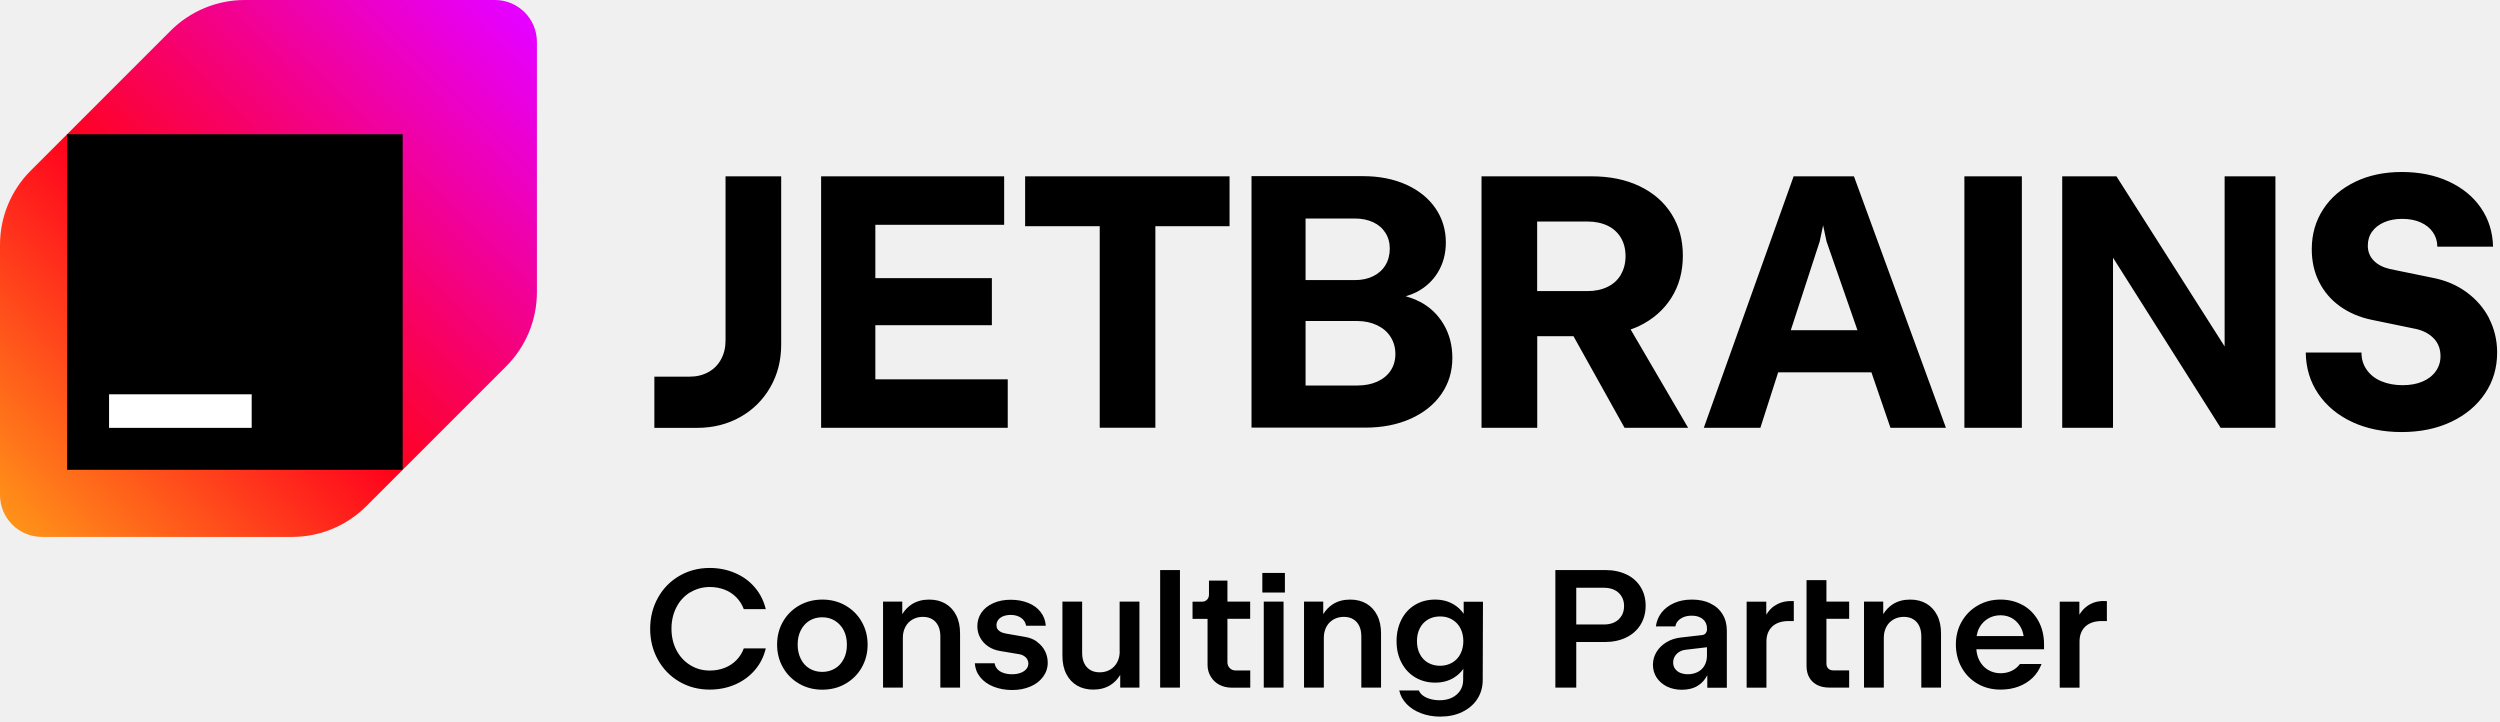
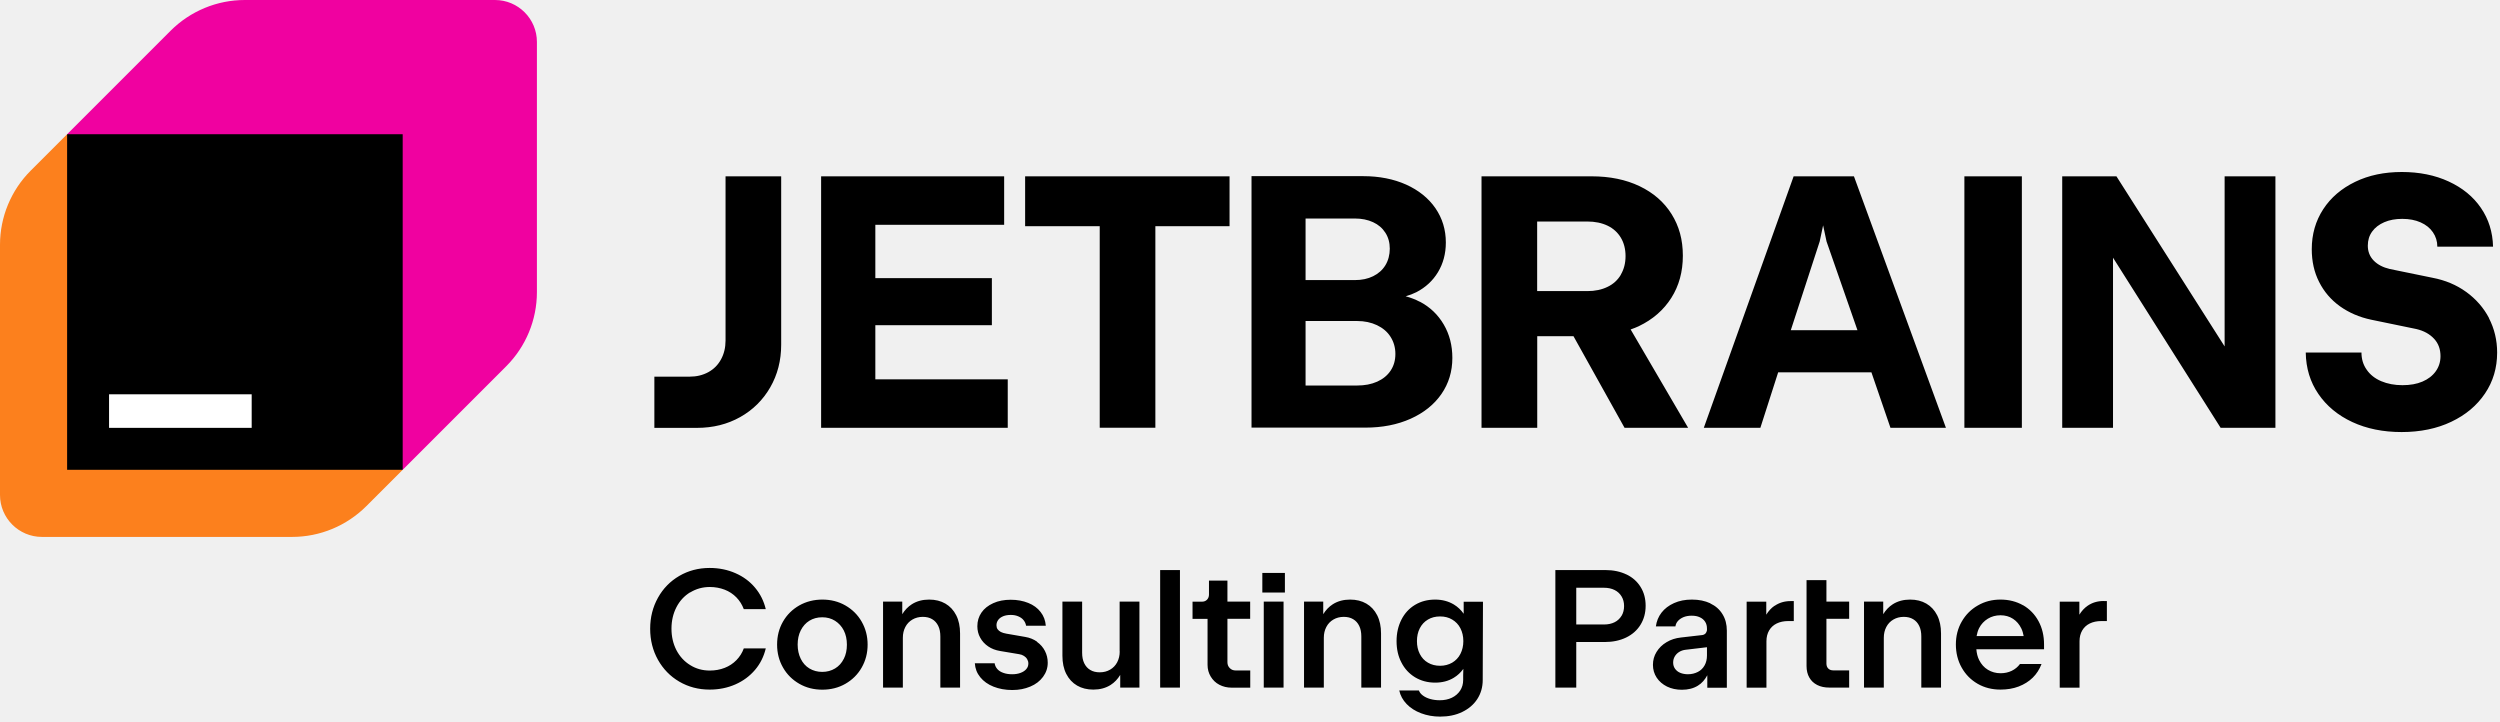
<svg xmlns="http://www.w3.org/2000/svg" width="298" height="86" fill="none" viewBox="0 0 298 86">
-   <defs>
-     <linearGradient id="a" x1=".85" x2="62.62" y1="62.72" y2="1.81" gradientUnits="userSpaceOnUse">
-       <stop stop-color="#FF9419" />
-       <stop offset=".43" stop-color="#FF021D" />
-       <stop offset=".99" stop-color="#E600FF" />
-     </linearGradient>
-   </defs>
-   <path fill="#000" fill-rule="evenodd" d="M85.947 42.836c.358-.657.538-1.404.538-2.251v-19.568h6.632v20.066c0 1.892-.438 3.585-1.304 5.089-.866 1.504-2.061 2.689-3.585 3.545-1.524.856-3.236 1.285-5.148 1.285H78v-6.104h4.192c.847 0 1.583-.179 2.241-.538.657-.358 1.155-.866 1.514-1.524Zm32.284-4.073H104.34v6.453h15.783v5.776H97.877V21.018h21.818v5.776H104.34v6.363h13.891v5.606Zm12.856-11.8h-8.882l-.01.01v-5.955h24.367v5.945h-8.842v24.019h-6.633V26.963Zm36.467 8.355c.588.159 1.156.368 1.673.647l.01-.01c1.225.647 2.171 1.554 2.858 2.728.688 1.175 1.026 2.5 1.026 3.983 0 1.613-.438 3.047-1.304 4.302-.877 1.265-2.102 2.241-3.675 2.948-1.583.707-3.376 1.056-5.387 1.056h-13.574V20.998h13.315c1.912 0 3.624.339 5.118 1.006 1.494.677 2.659 1.613 3.486 2.808.826 1.205 1.244 2.569 1.244 4.093 0 1.334-.318 2.509-.936 3.535-.617 1.026-1.483 1.822-2.579 2.39-.398.199-.826.358-1.275.488Zm-6.044-9.271h-5.886v7.339h5.886c.816 0 1.533-.149 2.161-.458.627-.309 1.115-.737 1.464-1.304.348-.568.527-1.255.527-1.982 0-.727-.179-1.364-.527-1.902-.349-.548-.837-.966-1.464-1.255-.628-.289-1.345-.438-2.161-.438Zm2.649 19.448c.687-.309 1.225-.747 1.603-1.315.378-.568.568-1.225.568-1.992 0-.767-.2-1.444-.578-2.041-.378-.598-.926-1.056-1.613-1.384-.697-.329-1.484-.498-2.37-.498h-6.145v7.688h6.145c.906 0 1.693-.149 2.39-.458Zm35.063-9.988c-.917 1.444-2.201 2.569-3.864 3.366h.01c-.319.149-.657.279-.996.398l6.851 11.721h-7.578l-6.084-10.914h-4.322v10.914h-6.642V21.018h13.124c2.171 0 4.073.388 5.717 1.175 1.643.787 2.917 1.892 3.814 3.326.896 1.434 1.344 3.047 1.344 4.959 0 1.912-.458 3.585-1.374 5.029Zm-7.598-1.315c.687-.329 1.214-.817 1.583-1.444v-.02c.368-.627.558-1.364.558-2.201 0-.836-.19-1.573-.558-2.191-.369-.617-.896-1.105-1.583-1.434-.688-.329-1.494-.498-2.42-.498h-5.975v8.295h5.975c.926 0 1.732-.169 2.42-.508Zm11.471 16.799 10.706-29.974h7.189l10.964 29.974h-6.612l-2.27-6.612h-11.114l-2.121 6.612h-6.742Zm13.812-22.207-3.445 10.576h7.947l-3.685-10.576-.408-1.922-.409 1.922Zm24.099 22.207h-6.851V21.018h6.851v29.974Zm11.273-29.974 12.896 20.275v-20.275h6.055v29.974h-6.533l-12.826-20.275v20.275h-6.055V21.018h6.463ZM293.974 34.8c1.165.847 2.082 1.892 2.729 3.137l-.02-.01c.647 1.255.976 2.619.976 4.103 0 1.812-.478 3.436-1.444 4.87-.966 1.434-2.3 2.559-4.023 3.376-1.713.817-3.705 1.225-5.915 1.225-2.211 0-4.173-.398-5.886-1.195-1.713-.797-3.057-1.912-4.033-3.336-.986-1.434-1.484-3.077-1.513-4.949h6.642c0 .767.199 1.454.617 2.041.408.598.986 1.056 1.733 1.374.747.319 1.613.478 2.529.478.916 0 1.713-.139 2.39-.428.677-.289 1.205-.697 1.584-1.225.378-.528.567-1.135.567-1.802 0-.837-.249-1.524-.767-2.081-.517-.558-1.215-.946-2.101-1.155l-5.397-1.115c-1.414-.299-2.649-.837-3.725-1.603-1.065-.767-1.892-1.733-2.479-2.898-.588-1.155-.876-2.46-.876-3.904 0-1.782.458-3.366 1.364-4.76.906-1.394 2.181-2.48 3.804-3.266 1.623-.787 3.475-1.175 5.566-1.175 2.092 0 3.964.378 5.597 1.135 1.633.757 2.918 1.802 3.834 3.147.916 1.334 1.404 2.878 1.444 4.621h-6.642c0-.647-.179-1.215-.528-1.723-.349-.508-.837-.896-1.464-1.175-.627-.279-1.364-.418-2.181-.418-.816 0-1.533.129-2.151.398-.617.269-1.105.637-1.444 1.115-.348.478-.518 1.036-.518 1.683 0 .707.239 1.304.708 1.782.468.478 1.105.807 1.902.996l5.098 1.046c1.514.289 2.858.847 4.023 1.693ZM84.61 69.97c-.86 0-1.64.22-2.34.65v-.02c-.7.43-1.25 1.02-1.64 1.78-.39.76-.59 1.61-.59 2.56s.2 1.8.59 2.56c.4.76.94 1.35 1.64 1.78.7.44 1.48.65 2.34.65.64 0 1.23-.11 1.77-.32.54-.21 1.01-.52 1.4-.92.39-.4.69-.87.88-1.4h2.62c-.23.96-.65 1.82-1.28 2.56s-1.41 1.32-2.34 1.73c-.93.41-1.96.62-3.07.62-1.34 0-2.54-.32-3.62-.95-1.08-.63-1.92-1.5-2.54-2.6-.62-1.11-.93-2.34-.93-3.7 0-1.36.31-2.59.93-3.7.61-1.1 1.46-1.97 2.54-2.6 1.08-.63 2.29-.95 3.62-.95 1.11 0 2.14.21 3.07.62.94.41 1.71.98 2.34 1.73.63.75 1.05 1.6 1.28 2.56h-2.62c-.2-.53-.49-1-.88-1.4-.39-.4-.86-.71-1.4-.92-.55-.21-1.14-.32-1.77-.32Zm13.42 1.5c1 0 1.92.23 2.74.7.82.47 1.47 1.11 1.94 1.93.47.82.71 1.73.71 2.74 0 1.01-.24 1.92-.71 2.74-.47.82-1.12 1.46-1.94 1.93-.82.47-1.74.7-2.75.7s-1.92-.23-2.74-.7c-.82-.47-1.47-1.11-1.94-1.93-.47-.82-.71-1.73-.71-2.74 0-1.01.23-1.92.7-2.74.47-.82 1.12-1.46 1.94-1.93.83-.47 1.76-.7 2.76-.7Zm1.51 8.21c.45-.27.8-.66 1.04-1.15v.01c.25-.49.37-1.05.37-1.69 0-.64-.12-1.21-.37-1.7s-.6-.87-1.04-1.15c-.45-.28-.95-.42-1.53-.42-.58 0-1.09.14-1.53.41-.44.27-.78.66-1.03 1.15-.25.49-.37 1.07-.37 1.7 0 .63.13 1.2.37 1.69s.58.88 1.03 1.15c.45.27.96.41 1.53.41.57 0 1.08-.14 1.53-.41Zm11.22-8.21c.73 0 1.38.16 1.93.48.55.32.98.78 1.29 1.39.31.61.46 1.33.46 2.17v6.45h-2.35v-6.09c0-.49-.08-.91-.25-1.26-.17-.35-.41-.62-.72-.8-.31-.19-.69-.28-1.12-.28-.47 0-.88.11-1.24.32-.36.21-.64.5-.84.88-.2.38-.3.81-.3 1.29v5.94h-2.36V71.71h2.29v1.5c.3-.49.68-.89 1.15-1.19.59-.37 1.27-.55 2.06-.55Zm11.44 4.45c.54.09 1.01.28 1.42.57v.03c.41.29.72.65.94 1.08.22.43.33.9.33 1.4 0 .62-.19 1.18-.56 1.68-.37.5-.87.89-1.52 1.16-.65.27-1.32.41-2.15.41-.83 0-1.57-.14-2.23-.4-.66-.26-1.19-.64-1.58-1.12-.4-.49-.61-1.04-.65-1.67h2.36c.04.27.15.5.33.7.18.2.42.35.72.45.3.11.65.16 1.04.16.37 0 .7-.05.99-.16.3-.11.53-.26.69-.45.17-.19.25-.42.25-.67 0-.19-.05-.36-.14-.51-.09-.16-.22-.29-.38-.39-.17-.11-.36-.18-.57-.21l-2.27-.38c-.55-.09-1.02-.27-1.43-.55-.41-.28-.73-.63-.95-1.04-.23-.41-.34-.87-.34-1.36 0-.61.16-1.15.49-1.63.33-.48.79-.84 1.4-1.12.61-.28 1.31-.41 2.09-.41.78 0 1.47.13 2.09.38.62.25 1.11.61 1.47 1.08.37.47.57 1.01.62 1.64h-2.35c-.04-.26-.15-.48-.31-.68-.16-.2-.38-.34-.64-.45-.27-.11-.54-.16-.88-.16-.34 0-.63.05-.89.15-.26.11-.46.25-.6.44-.14.19-.21.4-.21.64 0 .18.04.34.13.47.09.13.22.24.39.33.17.09.39.15.65.2l2.25.39Zm10.97 3.02c.2-.38.3-.81.3-1.29h-.01v-5.94h2.36v10.25h-2.29v-1.51c-.3.5-.68.9-1.15 1.2-.59.37-1.27.55-2.06.55-.73 0-1.38-.16-1.93-.48-.55-.32-.98-.78-1.29-1.39-.31-.61-.46-1.33-.46-2.17v-6.45h2.35v6.09c0 .49.08.91.25 1.26.17.35.41.62.72.8.31.19.69.28 1.13.28.47 0 .88-.11 1.24-.32.36-.21.64-.5.84-.88Zm7.48 3.02h-2.36V67.95h2.36v14.01Zm3.46-12.75h2.2v2.5h2.71v2.05h-2.71v5.18c0 .28.09.51.28.7.19.19.42.28.7.28h1.74v2.05h-2.21c-.55 0-1.04-.12-1.48-.35-.44-.23-.77-.56-1.02-.97-.25-.41-.38-.88-.38-1.4v-5.48h-1.79v-2.05h1.12c.25 0 .46-.08.61-.24.15-.16.23-.36.23-.61v-1.66Zm9.05 1.42h-2.69v-2.34h2.69v2.34ZM153 81.96h-2.36V71.71H153v10.25Zm7.94-10.49c.73 0 1.38.16 1.93.48.55.32.98.78 1.29 1.39.31.61.46 1.33.46 2.17v6.45h-2.35v-6.09c0-.49-.08-.91-.25-1.26-.17-.35-.41-.62-.72-.8-.31-.19-.69-.28-1.12-.28-.47 0-.88.11-1.24.32-.36.21-.64.5-.84.88-.2.38-.3.81-.3 1.29v5.94h-2.36V71.71h2.29v1.5c.3-.49.68-.89 1.15-1.19.59-.37 1.27-.55 2.06-.55Zm13.53 1.691c-.317-.457-.71-.827-1.18-1.111-.64-.38-1.38-.58-2.22-.58-.9 0-1.7.21-2.4.63-.7.42-1.24 1.01-1.62 1.76-.38.75-.58 1.6-.58 2.56s.19 1.81.58 2.55c.38.75.92 1.33 1.62 1.76.7.42 1.5.64 2.4.64.84 0 1.58-.19 2.22-.58.45-.27.83-.63 1.14-1.06l-.02.72v.6c0 .48-.12.9-.36 1.27-.24.36-.57.65-.99.85-.42.2-.9.3-1.43.3-.41 0-.8-.05-1.15-.15-.35-.1-.64-.24-.88-.42s-.39-.38-.47-.6h-2.34c.13.61.43 1.15.88 1.62.45.47 1.03.84 1.72 1.1.69.26 1.45.4 2.27.4.99 0 1.87-.18 2.63-.55.77-.37 1.37-.88 1.8-1.54.43-.66.65-1.42.65-2.27l.03-9.33h-2.3v1.431ZM173.1 78.99c.42-.25.75-.59.98-1.04.23-.45.35-.96.35-1.53 0-.57-.12-1.08-.35-1.53-.23-.45-.56-.79-.98-1.04-.42-.25-.89-.37-1.44-.37-.55 0-1.03.12-1.45.37-.42.25-.74.59-.97 1.04-.23.45-.34.96-.34 1.53 0 .57.11 1.08.34 1.53.23.45.55.8.97 1.04.42.25.91.37 1.45.37.54 0 1.02-.13 1.44-.37Zm18.25-11.04c.96 0 1.8.18 2.53.53l-.01-.01c.73.35 1.29.85 1.69 1.5.4.64.6 1.38.6 2.24 0 .86-.21 1.61-.61 2.26-.4.65-.97 1.16-1.71 1.52-.74.36-1.6.54-2.58.54h-3.37v5.43h-2.49V67.95h5.95Zm1.11 6.22c.36-.18.63-.44.83-.77v.01c.2-.33.3-.73.3-1.17 0-.44-.1-.82-.3-1.15-.2-.33-.47-.58-.83-.76-.36-.18-.78-.27-1.27-.27h-3.3v4.38h3.3c.49 0 .91-.09 1.27-.27Zm9.22-2.7c.83 0 1.56.15 2.18.44l.01.02c.62.29 1.11.72 1.45 1.28.35.56.52 1.22.52 1.97v6.8h-2.33v-1.49c-.28.52-.64.95-1.12 1.24-.53.33-1.17.49-1.91.49-.66 0-1.25-.13-1.77-.38-.52-.26-.93-.61-1.23-1.06-.3-.45-.45-.97-.45-1.53s.14-1.07.43-1.54.68-.86 1.19-1.16c.51-.31 1.08-.49 1.72-.56l2.53-.29c.18-.02.32-.1.43-.23.07-.09.11-.21.14-.34v-.2c0-.32-.07-.59-.22-.82-.15-.23-.36-.41-.63-.53-.27-.13-.6-.19-.97-.19s-.69.06-.97.17c-.28.12-.5.27-.67.46-.17.19-.27.41-.3.65h-2.33c.08-.61.3-1.16.67-1.64.37-.48.87-.86 1.49-1.14.63-.28 1.31-.42 2.14-.42Zm1.51 7.84c.19-.34.28-.73.28-1.18v-.98l-2.53.3c-.29.03-.55.12-.78.26-.23.14-.4.32-.53.54-.13.22-.19.46-.19.73 0 .27.07.52.22.73.15.21.35.38.62.49.27.11.57.17.92.17.45 0 .84-.1 1.19-.28.35-.18.61-.44.8-.78Zm7.35-6.04c.27-.44.59-.79.98-1.06l.01.01c.55-.38 1.18-.57 1.91-.57h.38v2.38h-.66c-.53 0-.99.1-1.38.29-.39.19-.69.47-.9.83-.21.36-.32.79-.32 1.28v5.54h-2.36V71.72h2.34v1.55Zm4.8-4.12h2.37v2.56h2.71v2.05h-2.71v5.33c0 .25.07.45.22.6.15.15.35.22.61.22h1.88v2.05h-2.36c-.56 0-1.04-.1-1.45-.31-.41-.21-.72-.5-.94-.89-.22-.38-.33-.84-.33-1.37V69.15Zm12.35 2.32c.73 0 1.38.16 1.93.48.55.32.98.78 1.29 1.39.31.61.46 1.33.46 2.17v6.45h-2.35v-6.09c0-.49-.08-.91-.25-1.26-.17-.35-.41-.62-.72-.8-.31-.19-.69-.28-1.12-.28-.47 0-.88.11-1.24.32-.36.21-.64.5-.84.88-.2.38-.3.81-.3 1.29v5.94h-2.36V71.71h2.29v1.5c.3-.49.68-.89 1.15-1.19.59-.37 1.27-.55 2.06-.55Zm10.77 0c1 0 1.9.23 2.69.68v-.01c.79.46 1.4 1.09 1.84 1.9.44.81.66 1.74.66 2.78v.57h-8.07c.04.47.14.91.34 1.3.25.49.59.88 1.04 1.15.45.27.95.41 1.51.41.49 0 .94-.1 1.33-.29.39-.19.72-.46.98-.81h2.57c-.24.63-.59 1.18-1.05 1.63-.46.45-1.02.8-1.67 1.05-.65.25-1.38.37-2.17.37-1.01 0-1.92-.23-2.72-.69-.8-.46-1.44-1.1-1.9-1.92-.47-.82-.7-1.77-.7-2.77s.23-1.92.7-2.73c.47-.82 1.11-1.46 1.92-1.92.81-.47 1.7-.7 2.7-.7Zm-2.55 3.4c-.15.3-.24.62-.3.95h5.61c-.06-.32-.14-.62-.27-.89-.24-.5-.57-.89-1-1.17-.43-.28-.93-.42-1.49-.42-.56 0-1.07.14-1.51.41-.44.27-.79.64-1.04 1.12Zm12.93-2.66c.55-.38 1.18-.57 1.91-.57l.01.01h.38v2.38h-.66c-.53 0-.99.1-1.38.29-.39.19-.69.47-.9.83-.21.36-.32.79-.32 1.28v5.54h-2.36V71.72h2.34v1.55c.27-.44.59-.79.98-1.06Z" clip-rule="evenodd" />
-   <path fill="url(#a)" d="M20.34 3.66 3.66 20.34C1.32 22.68 0 25.86 0 29.18V59c0 2.76 2.24 5 5 5h29.82c3.32 0 6.49-1.32 8.84-3.66l16.68-16.68c2.34-2.34 3.66-5.52 3.66-8.84V5c0-2.76-2.24-5-5-5H29.18c-3.32 0-6.49 1.32-8.84 3.66Z" />
-   <path fill="#000" d="M48 16H8v40h40V16Z" />
-   <path fill="#fff" d="M30 47H13v4h17v-4Z" />
+   <path fill="#000" d="M85.947 42.836c.358-.657.538-1.404.538-2.251v-19.568h6.632v20.066c0 1.892-.438 3.585-1.304 5.089-.866 1.504-2.061 2.689-3.585 3.545-1.524.856-3.236 1.285-5.148 1.285H78v-6.104h4.192c.847 0 1.583-.179 2.241-.538.657-.358 1.155-.866 1.514-1.524Zm32.284-4.073H104.34v6.453h15.783v5.776H97.877V21.018h21.818v5.776H104.34v6.363h13.891v5.606Zm12.856-11.8h-8.882l-.01.01v-5.955h24.367v5.945h-8.842v24.019h-6.633V26.963Zm36.467 8.355c.588.159 1.156.368 1.673.647l.01-.01c1.225.647 2.171 1.554 2.858 2.728.688 1.175 1.026 2.5 1.026 3.983 0 1.613-.438 3.047-1.304 4.302-.877 1.265-2.102 2.241-3.675 2.948-1.583.707-3.376 1.056-5.387 1.056h-13.574V20.998h13.315c1.912 0 3.624.339 5.118 1.006 1.494.677 2.659 1.613 3.486 2.808.826 1.205 1.244 2.569 1.244 4.093 0 1.334-.318 2.509-.936 3.535-.617 1.026-1.483 1.822-2.579 2.39-.398.199-.826.358-1.275.488Zm-6.044-9.271h-5.886v7.339h5.886c.816 0 1.533-.149 2.161-.458.627-.309 1.115-.737 1.464-1.304.348-.568.527-1.255.527-1.982 0-.727-.179-1.364-.527-1.902-.349-.548-.837-.966-1.464-1.255-.628-.289-1.345-.438-2.161-.438Zm2.649 19.448c.687-.309 1.225-.747 1.603-1.315.378-.568.568-1.225.568-1.992 0-.767-.2-1.444-.578-2.041-.378-.598-.926-1.056-1.613-1.384-.697-.329-1.484-.498-2.37-.498h-6.145v7.688h6.145c.906 0 1.693-.149 2.39-.458Zm35.063-9.988c-.917 1.444-2.201 2.569-3.864 3.366h.01c-.319.149-.657.279-.996.398l6.851 11.721h-7.578l-6.084-10.914h-4.322v10.914h-6.642V21.018h13.124c2.171 0 4.073.388 5.717 1.175 1.643.787 2.917 1.892 3.814 3.326.896 1.434 1.344 3.047 1.344 4.959 0 1.912-.458 3.585-1.374 5.029Zm-7.598-1.315c.687-.329 1.214-.817 1.583-1.444v-.02c.368-.627.558-1.364.558-2.201 0-.836-.19-1.573-.558-2.191-.369-.617-.896-1.105-1.583-1.434-.688-.329-1.494-.498-2.42-.498h-5.975v8.295h5.975c.926 0 1.732-.169 2.42-.508Zm11.471 16.799 10.706-29.974h7.189l10.964 29.974h-6.612l-2.27-6.612h-11.114l-2.121 6.612h-6.742Zm13.812-22.207-3.445 10.576h7.947l-3.685-10.576-.408-1.922-.409 1.922Zm24.099 22.207h-6.851V21.018h6.851v29.974Zm11.273-29.974 12.896 20.275v-20.275h6.055v29.974h-6.533l-12.826-20.275v20.275h-6.055V21.018h6.463ZM293.974 34.8c1.165.847 2.082 1.892 2.729 3.137l-.02-.01c.647 1.255.976 2.619.976 4.103 0 1.812-.478 3.436-1.444 4.87-.966 1.434-2.3 2.559-4.023 3.376-1.713.817-3.705 1.225-5.915 1.225-2.211 0-4.173-.398-5.886-1.195-1.713-.797-3.057-1.912-4.033-3.336-.986-1.434-1.484-3.077-1.513-4.949h6.642c0 .767.199 1.454.617 2.041.408.598.986 1.056 1.733 1.374.747.319 1.613.478 2.529.478.916 0 1.713-.139 2.39-.428.677-.289 1.205-.697 1.584-1.225.378-.528.567-1.135.567-1.802 0-.837-.249-1.524-.767-2.081-.517-.558-1.215-.946-2.101-1.155l-5.397-1.115c-1.414-.299-2.649-.837-3.725-1.603-1.065-.767-1.892-1.733-2.479-2.898-.588-1.155-.876-2.46-.876-3.904 0-1.782.458-3.366 1.364-4.76.906-1.394 2.181-2.48 3.804-3.266 1.623-.787 3.475-1.175 5.566-1.175 2.092 0 3.964.378 5.597 1.135 1.633.757 2.918 1.802 3.834 3.147.916 1.334 1.404 2.878 1.444 4.621h-6.642c0-.647-.179-1.215-.528-1.723-.349-.508-.837-.896-1.464-1.175-.627-.279-1.364-.418-2.181-.418-.816 0-1.533.129-2.151.398-.617.269-1.105.637-1.444 1.115-.348.478-.518 1.036-.518 1.683 0 .707.239 1.304.708 1.782.468.478 1.105.807 1.902.996l5.098 1.046c1.514.289 2.858.847 4.023 1.693ZM84.61 69.97c-.86 0-1.64.22-2.34.65v-.02c-.7.43-1.25 1.02-1.64 1.78-.39.76-.59 1.61-.59 2.56s.2 1.8.59 2.56c.4.76.94 1.35 1.64 1.78.7.44 1.48.65 2.34.65.64 0 1.23-.11 1.77-.32.54-.21 1.01-.52 1.4-.92.39-.4.69-.87.88-1.4h2.62c-.23.96-.65 1.82-1.28 2.56s-1.41 1.32-2.34 1.73c-.93.41-1.96.62-3.07.62-1.34 0-2.54-.32-3.62-.95-1.08-.63-1.92-1.5-2.54-2.6-.62-1.11-.93-2.34-.93-3.7 0-1.36.31-2.59.93-3.7.61-1.1 1.46-1.97 2.54-2.6 1.08-.63 2.29-.95 3.62-.95 1.11 0 2.14.21 3.07.62.94.41 1.71.98 2.34 1.73.63.75 1.05 1.6 1.28 2.56h-2.62c-.2-.53-.49-1-.88-1.4-.39-.4-.86-.71-1.4-.92-.55-.21-1.14-.32-1.77-.32Zm13.42 1.5c1 0 1.92.23 2.74.7.82.47 1.47 1.11 1.94 1.93.47.82.71 1.73.71 2.74 0 1.01-.24 1.92-.71 2.74-.47.82-1.12 1.46-1.94 1.93-.82.47-1.74.7-2.75.7s-1.92-.23-2.74-.7c-.82-.47-1.47-1.11-1.94-1.93-.47-.82-.71-1.73-.71-2.74 0-1.01.23-1.92.7-2.74.47-.82 1.12-1.46 1.94-1.93.83-.47 1.76-.7 2.76-.7Zm1.51 8.21c.45-.27.8-.66 1.04-1.15v.01c.25-.49.37-1.05.37-1.69 0-.64-.12-1.21-.37-1.7s-.6-.87-1.04-1.15c-.45-.28-.95-.42-1.53-.42-.58 0-1.09.14-1.53.41-.44.27-.78.66-1.03 1.15-.25.49-.37 1.07-.37 1.7 0 .63.13 1.2.37 1.69s.58.88 1.03 1.15c.45.27.96.41 1.53.41.57 0 1.08-.14 1.53-.41Zm11.22-8.21c.73 0 1.38.16 1.93.48.55.32.98.78 1.29 1.39.31.61.46 1.33.46 2.17v6.45h-2.35v-6.09c0-.49-.08-.91-.25-1.26-.17-.35-.41-.62-.72-.8-.31-.19-.69-.28-1.12-.28-.47 0-.88.11-1.24.32-.36.21-.64.5-.84.88-.2.38-.3.81-.3 1.29v5.94h-2.36V71.71h2.29v1.5c.3-.49.68-.89 1.15-1.19.59-.37 1.27-.55 2.06-.55Zm11.44 4.45c.54.09 1.01.28 1.42.57v.03c.41.29.72.65.94 1.08.22.43.33.9.33 1.4 0 .62-.19 1.18-.56 1.68-.37.5-.87.89-1.52 1.16-.65.27-1.32.41-2.15.41-.83 0-1.57-.14-2.23-.4-.66-.26-1.19-.64-1.58-1.12-.4-.49-.61-1.04-.65-1.67h2.36c.04.27.15.5.33.7.18.2.42.35.72.45.3.11.65.16 1.04.16.37 0 .7-.05.99-.16.3-.11.53-.26.69-.45.17-.19.25-.42.25-.67 0-.19-.05-.36-.14-.51-.09-.16-.22-.29-.38-.39-.17-.11-.36-.18-.57-.21l-2.27-.38c-.55-.09-1.02-.27-1.43-.55-.41-.28-.73-.63-.95-1.04-.23-.41-.34-.87-.34-1.36 0-.61.16-1.15.49-1.63.33-.48.79-.84 1.4-1.12.61-.28 1.31-.41 2.09-.41.78 0 1.47.13 2.09.38.62.25 1.11.61 1.47 1.08.37.47.57 1.01.62 1.64h-2.35c-.04-.26-.15-.48-.31-.68-.16-.2-.38-.34-.64-.45-.27-.11-.54-.16-.88-.16-.34 0-.63.05-.89.15-.26.11-.46.25-.6.44-.14.19-.21.4-.21.64 0 .18.04.34.13.47.09.13.22.24.39.33.17.09.39.15.65.2l2.25.39Zm10.97 3.02c.2-.38.3-.81.3-1.29h-.01v-5.94h2.36v10.25h-2.29v-1.51c-.3.5-.68.9-1.15 1.2-.59.37-1.27.55-2.06.55-.73 0-1.38-.16-1.93-.48-.55-.32-.98-.78-1.29-1.39-.31-.61-.46-1.33-.46-2.17v-6.45h2.35v6.09c0 .49.08.91.25 1.26.17.35.41.62.72.8.31.19.69.28 1.13.28.47 0 .88-.11 1.24-.32.36-.21.64-.5.84-.88Zm7.48 3.02h-2.36V67.95h2.36v14.01Zm3.46-12.75h2.2v2.5h2.71v2.05h-2.71v5.18c0 .28.09.51.28.7.19.19.42.28.7.28h1.74v2.05h-2.21c-.55 0-1.04-.12-1.48-.35-.44-.23-.77-.56-1.02-.97-.25-.41-.38-.88-.38-1.4v-5.48h-1.79v-2.05h1.12c.25 0 .46-.08.61-.24.15-.16.23-.36.23-.61v-1.66Zm9.05 1.42h-2.69v-2.34h2.69v2.34ZM153 81.96h-2.36V71.71H153v10.25Zm7.94-10.49c.73 0 1.38.16 1.93.48.55.32.98.78 1.29 1.39.31.61.46 1.33.46 2.17v6.45h-2.35v-6.09c0-.49-.08-.91-.25-1.26-.17-.35-.41-.62-.72-.8-.31-.19-.69-.28-1.12-.28-.47 0-.88.11-1.24.32-.36.21-.64.5-.84.88-.2.38-.3.81-.3 1.29v5.94h-2.36V71.71h2.29v1.5c.3-.49.68-.89 1.15-1.19.59-.37 1.27-.55 2.06-.55Zm13.53 1.691c-.317-.457-.71-.827-1.18-1.111-.64-.38-1.38-.58-2.22-.58-.9 0-1.7.21-2.4.63-.7.42-1.24 1.01-1.62 1.76-.38.75-.58 1.6-.58 2.56s.19 1.81.58 2.55c.38.75.92 1.33 1.62 1.76.7.42 1.5.64 2.4.64.84 0 1.58-.19 2.22-.58.45-.27.83-.63 1.14-1.06l-.02.72v.6c0 .48-.12.9-.36 1.27-.24.36-.57.65-.99.85-.42.2-.9.3-1.43.3-.41 0-.8-.05-1.15-.15-.35-.1-.64-.24-.88-.42s-.39-.38-.47-.6h-2.34c.13.61.43 1.15.88 1.62.45.47 1.03.84 1.72 1.1.69.26 1.45.4 2.27.4.99 0 1.87-.18 2.63-.55.77-.37 1.37-.88 1.8-1.54.43-.66.65-1.42.65-2.27l.03-9.33h-2.3v1.431ZM173.1 78.99C172.68 79.23 172.2 79.36 171.66 79.36C171.12 79.36 170.63 79.24 170.21 78.99C169.79 78.75 169.47 78.4 169.24 77.95C169.01 77.5 168.9 76.99 168.9 76.42C168.9 75.85 169.01 75.34 169.24 74.89C169.47 74.44 169.79 74.1 170.21 73.85C170.63 73.6 171.11 73.48 171.66 73.48C172.21 73.48 172.68 73.6 173.1 73.85C173.52 74.1 173.85 74.44 174.08 74.89C174.31 75.34 174.43 75.85 174.43 76.42C174.43 76.99 174.31 77.5 174.08 77.95C173.85 78.4 173.52 78.74 173.1 78.99Zm18.25-11.04c.96 0 1.8.18 2.53.53l-.01-.01c.73.35 1.29.85 1.69 1.5.4.64.6 1.38.6 2.24 0 .86-.21 1.61-.61 2.26-.4.65-.97 1.16-1.71 1.52-.74.36-1.6.54-2.58.54h-3.37v5.43h-2.49V67.95h5.95Zm1.11 6.22c.36-.18.63-.44.83-.77v.01c.2-.33.3-.73.3-1.17 0-.44-.1-.82-.3-1.15-.2-.33-.47-.58-.83-.76-.36-.18-.78-.27-1.27-.27h-3.3v4.38h3.3c.49 0 .91-.09 1.27-.27Zm9.22-2.7c.83 0 1.56.15 2.18.44l.01.02c.62.29 1.11.72 1.45 1.28.35.56.52 1.22.52 1.97v6.8h-2.33v-1.49c-.28.52-.64.95-1.12 1.24-.53.33-1.17.49-1.91.49-.66 0-1.25-.13-1.77-.38-.52-.26-.93-.61-1.23-1.06-.3-.45-.45-.97-.45-1.53s.14-1.07.43-1.54.68-.86 1.19-1.16c.51-.31 1.08-.49 1.72-.56l2.53-.29c.18-.02.32-.1.43-.23.07-.09.11-.21.14-.34v-.2c0-.32-.07-.59-.22-.82-.15-.23-.36-.41-.63-.53-.27-.13-.6-.19-.97-.19s-.69.06-.97.17c-.28.12-.5.27-.67.46-.17.19-.27.41-.3.65h-2.33c.08-.61.3-1.16.67-1.64.37-.48.87-.86 1.49-1.14.63-.28 1.31-.42 2.14-.42Zm1.51 7.84c.19-.34.28-.73.28-1.18v-.98l-2.53.3c-.29.03-.55.12-.78.26-.23.14-.4.32-.53.54-.13.22-.19.46-.19.73 0 .27.07.52.22.73.15.21.35.38.62.49.27.11.57.17.92.17.45 0 .84-.1 1.19-.28.35-.18.61-.44.8-.78Zm7.35-6.04c.27-.44.59-.79.98-1.06l.01.01c.55-.38 1.18-.57 1.91-.57h.38v2.38h-.66c-.53 0-.99.1-1.38.29-.39.19-.69.47-.9.83-.21.36-.32.79-.32 1.28v5.54h-2.36V71.72h2.34v1.55Zm4.8-4.12h2.37v2.56h2.71v2.05h-2.71v5.33c0 .25.07.45.22.6.15.15.35.22.61.22h1.88v2.05h-2.36c-.56 0-1.04-.1-1.45-.31-.41-.21-.72-.5-.94-.89-.22-.38-.33-.84-.33-1.37V69.15Zm12.35 2.32c.73 0 1.38.16 1.93.48.55.32.98.78 1.29 1.39.31.61.46 1.33.46 2.17v6.45h-2.35v-6.09c0-.49-.08-.91-.25-1.26-.17-.35-.41-.62-.72-.8-.31-.19-.69-.28-1.12-.28-.47 0-.88.11-1.24.32-.36.21-.64.5-.84.88-.2.38-.3.81-.3 1.29v5.94h-2.36V71.71h2.29v1.5c.3-.49.68-.89 1.15-1.19.59-.37 1.27-.55 2.06-.55Zm10.77 0c1 0 1.9.23 2.69.68v-.01c.79.46 1.4 1.09 1.84 1.9.44.81.66 1.74.66 2.78v.57h-8.07c.04.47.14.91.34 1.3.25.49.59.88 1.04 1.15.45.27.95.41 1.51.41.49 0 .94-.1 1.33-.29.39-.19.72-.46.98-.81h2.57c-.24.63-.59 1.18-1.05 1.63-.46.45-1.02.8-1.67 1.05-.65.25-1.38.37-2.17.37-1.01 0-1.92-.23-2.72-.69-.8-.46-1.44-1.1-1.9-1.92-.47-.82-.7-1.77-.7-2.77s.23-1.92.7-2.73c.47-.82 1.11-1.46 1.92-1.92.81-.47 1.7-.7 2.7-.7Zm-2.55 3.4c-.15.3-.24.62-.3.95h5.61c-.06-.32-.14-.62-.27-.89-.24-.5-.57-.89-1-1.17-.43-.28-.93-.42-1.49-.42-.56 0-1.07.14-1.51.41-.44.27-.79.64-1.04 1.12Zm12.93-2.66c.55-.38 1.18-.57 1.91-.57l.01.01h.38v2.38h-.66c-.53 0-.99.1-1.38.29-.39.19-.69.47-.9.83-.21.36-.32.79-.32 1.28v5.54h-2.36V71.72h2.34v1.55c.27-.44.59-.79.98-1.06Z" />
+   <path fill="#FC801D" d="m8 16-4.34 4.34C1.32 22.68 0 25.86 0 29.18V59c0 2.76 2.24 5 5 5h29.82c3.32 0 6.49-1.32 8.84-3.66L48 56z" />
+   <path fill="#F001A0" d="M20.34 3.66 8 16l40 40 12.34-12.34c2.34-2.34 3.66-5.52 3.66-8.84V5c0-2.76-2.24-5-5-5H29.18c-3.32 0-6.49 1.32-8.84 3.66" />
+   <path fill="#000" d="M48 16H8v40h40z" />
+   <path fill="#fff" d="M30 47H13v4h17z" />
</svg>
